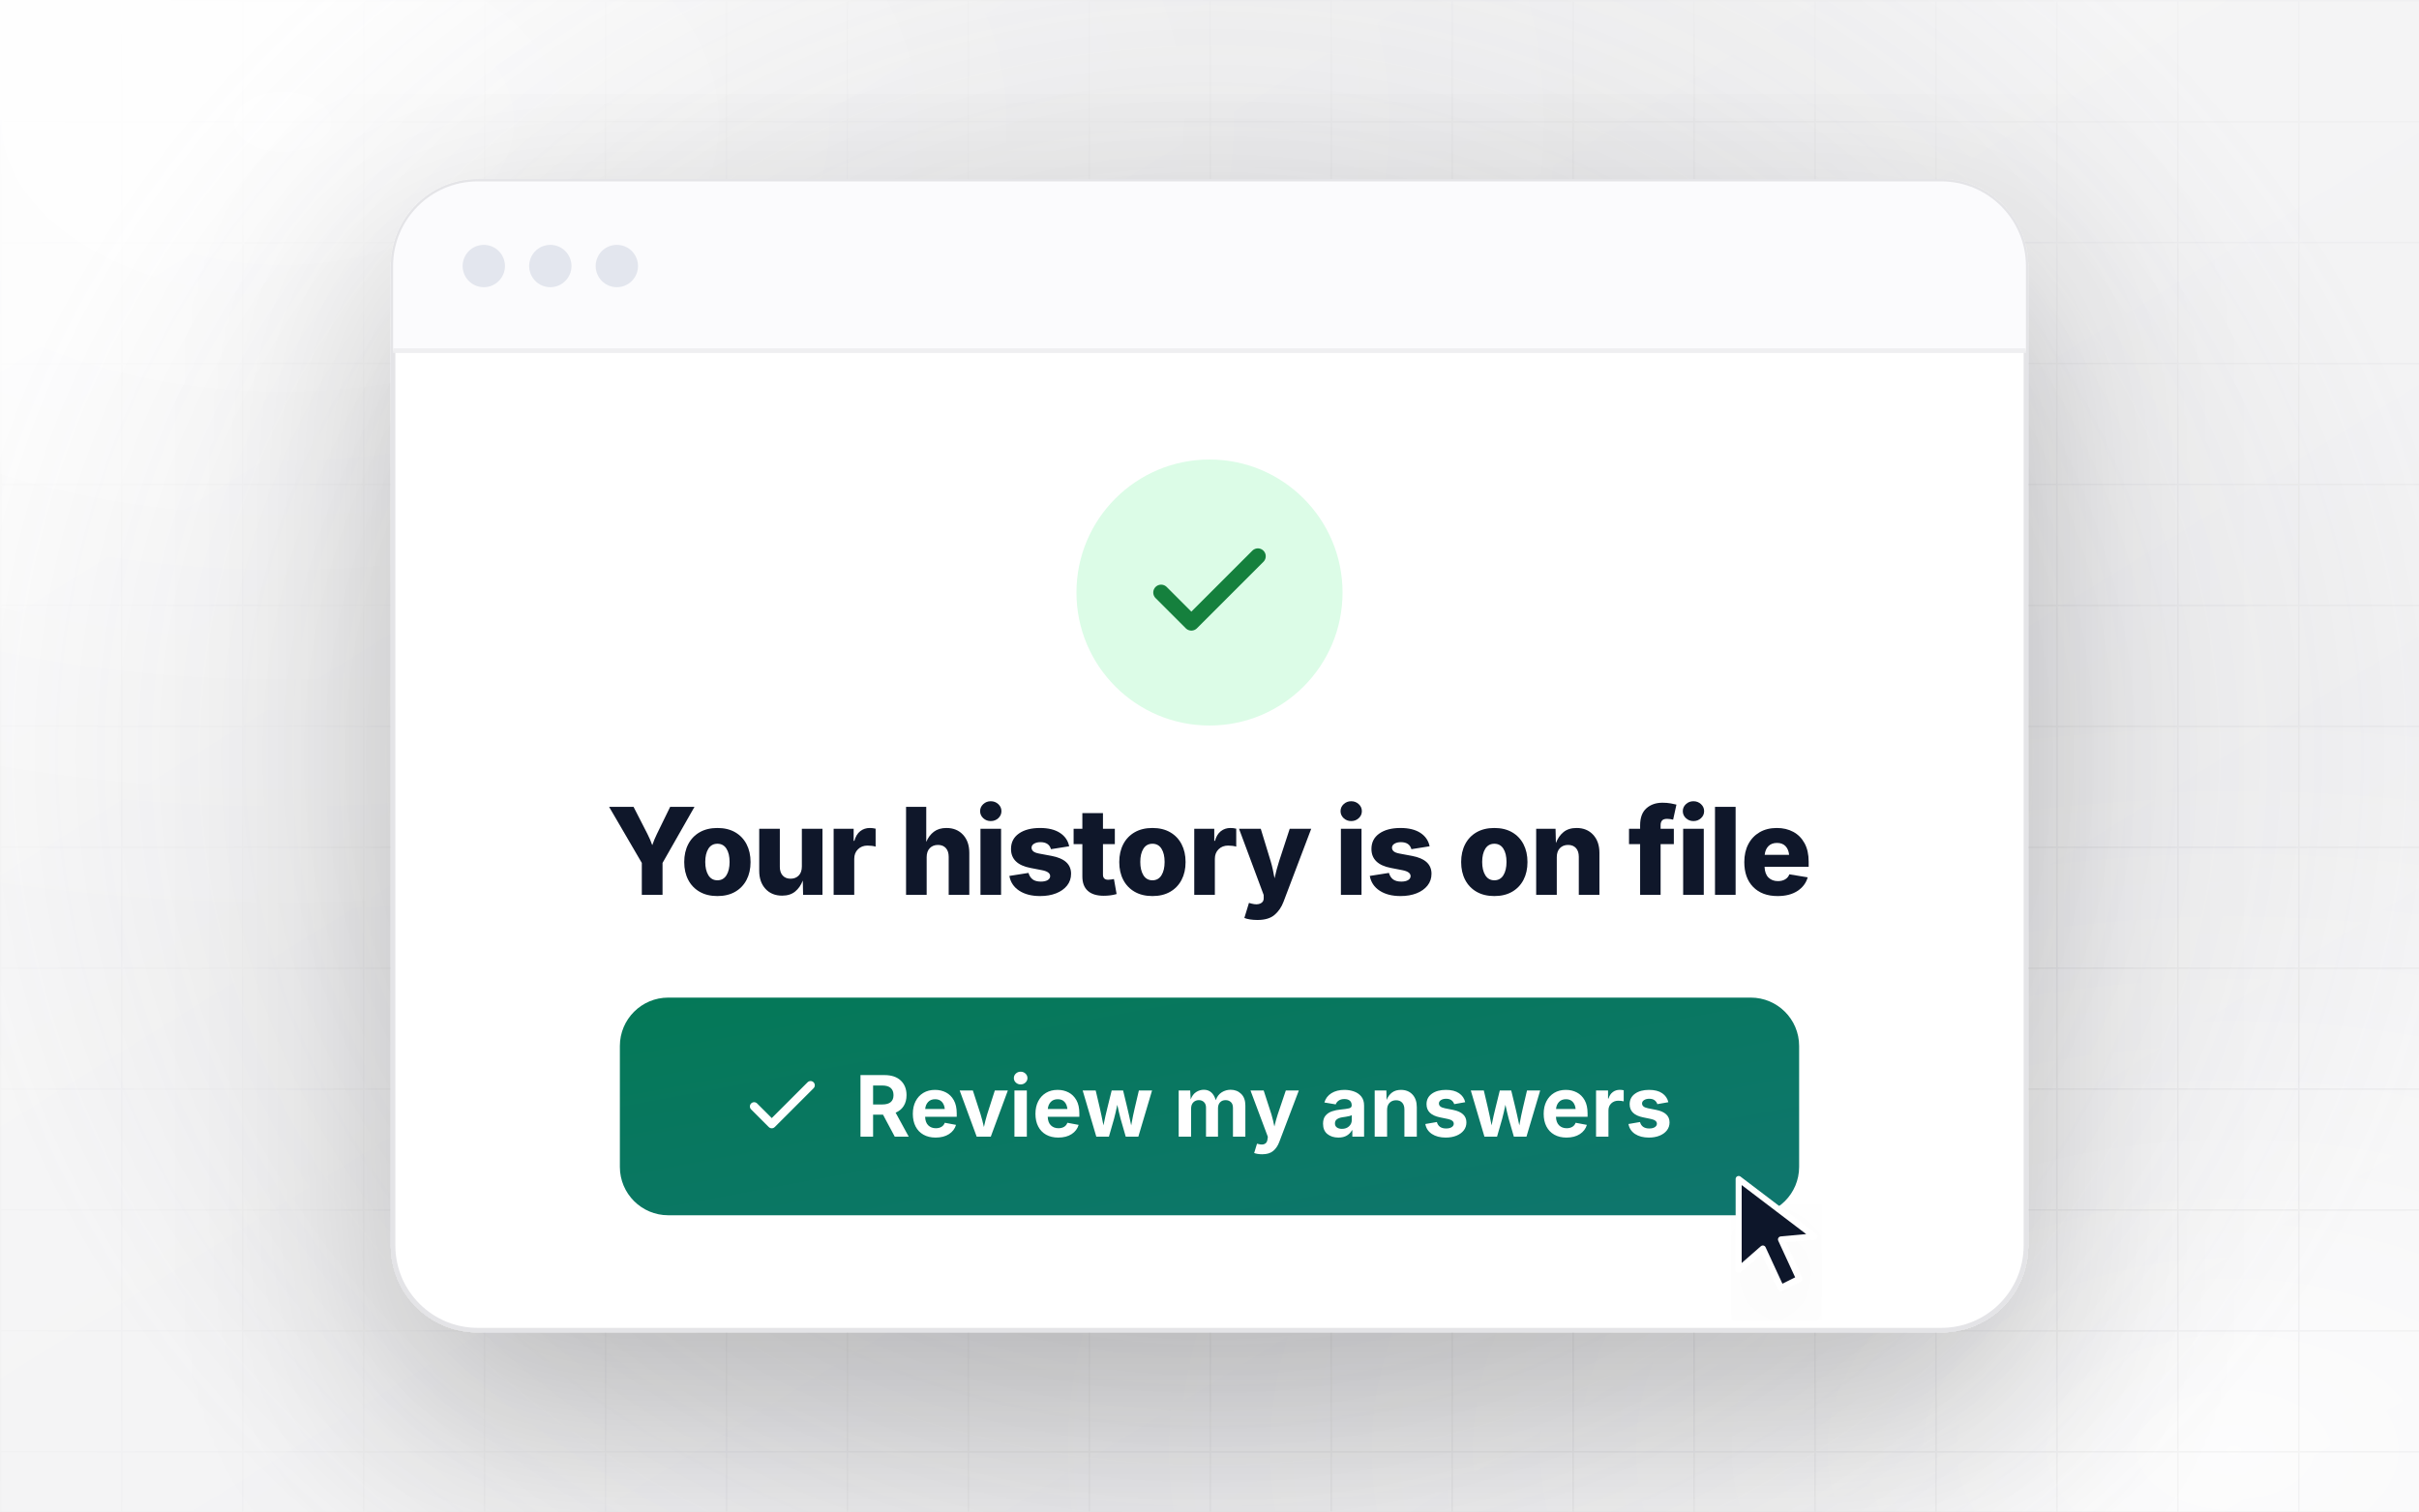
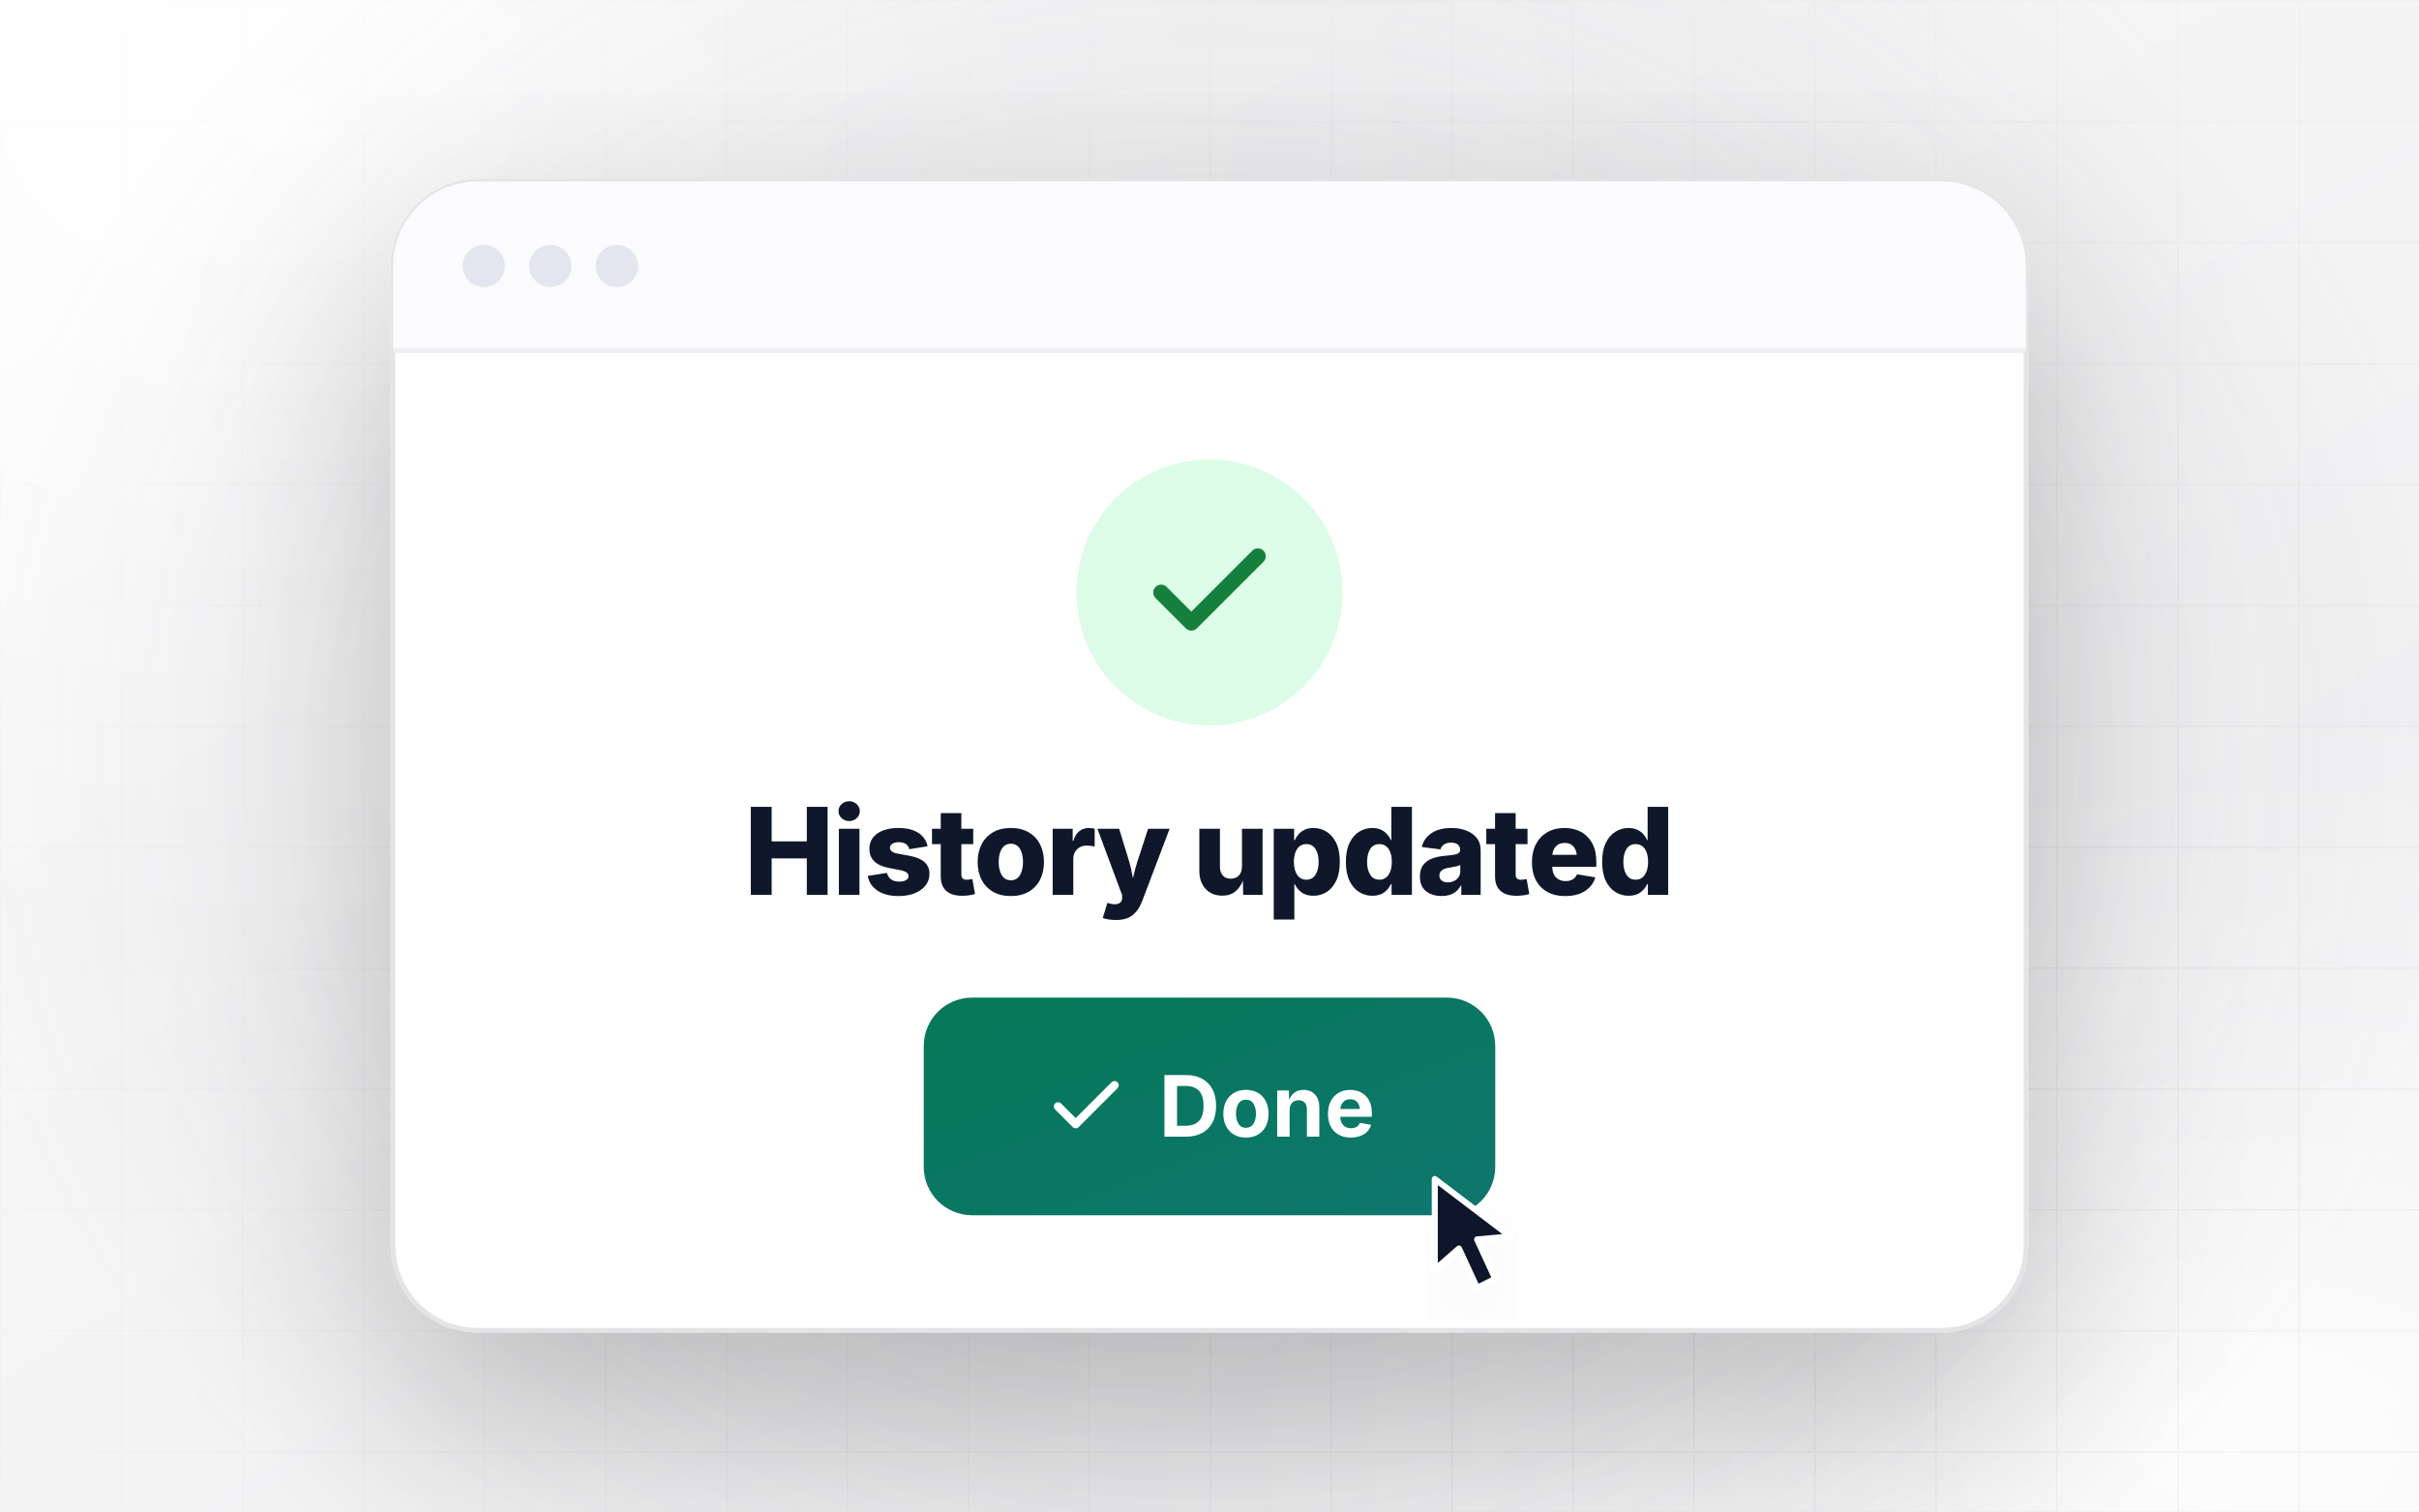
<svg xmlns="http://www.w3.org/2000/svg" xmlns:xlink="http://www.w3.org/1999/xlink" viewBox="0 0 800 500" width="800" height="500" role="img">
  <defs>
    <linearGradient id="bg" x1="0" y1="0" x2="1" y2="1">
      <stop offset="0" stop-color="#FAFAFA" />
      <stop offset="1" stop-color="#EEEEF0" />
    </linearGradient>
    <radialGradient id="glowA" cx="0.12" cy="0.08" r="0.55">
      <stop offset="0" stop-color="#FFFFFF" stop-opacity="0.95" />
      <stop offset="1" stop-color="#FFFFFF" stop-opacity="0" />
    </radialGradient>
    <radialGradient id="glowB" cx="0.92" cy="0.96" r="0.5">
      <stop offset="0" stop-color="#FFFFFF" stop-opacity="0.85" />
      <stop offset="1" stop-color="#FFFFFF" stop-opacity="0" />
    </radialGradient>
    <linearGradient id="gAcc" x1="0" y1="0" x2="1" y2="1">
      <stop offset="0" stop-color="#047857" />
      <stop offset="1" stop-color="#0F766E" />
    </linearGradient>
    <linearGradient id="gStroke" x1="0" y1="0" x2="1" y2="0">
      <stop offset="0" stop-color="#6EE7B7" />
      <stop offset="1" stop-color="#5EEAD4" />
    </linearGradient>
    <pattern id="grid" width="40" height="40" patternUnits="userSpaceOnUse">
      <path d="M40 0H0V40" fill="none" stroke="#52525B" stroke-opacity="0.07" stroke-width="1" />
    </pattern>
    <radialGradient id="fade" cx="0.5" cy="0.45" r="0.65">
      <stop offset="0" stop-color="#fff" stop-opacity="1" />
      <stop offset="1" stop-color="#fff" stop-opacity="0" />
    </radialGradient>
    <mask id="gridMask">
      <rect width="1200" height="800" fill="url(#fade)" />
    </mask>
    <filter id="e1" x="-10%" y="-10%" width="120%" height="140%">
      <feDropShadow dx="0" dy="1" stdDeviation="1.2" flood-color="#0F172A" flood-opacity="0.07" />
      <feDropShadow dx="0" dy="12" stdDeviation="18" flood-color="#18181B" flood-opacity="0.08" />
    </filter>
    <filter id="e2" x="-15%" y="-15%" width="130%" height="160%">
      <feDropShadow dx="0" dy="2" stdDeviation="3" flood-color="#0F172A" flood-opacity="0.10" />
      <feDropShadow dx="0" dy="28" stdDeviation="34" flood-color="#18181B" flood-opacity="0.20" />
    </filter>
    <radialGradient id="spot" cx="0.5" cy="0.5" r="0.5">
      <stop offset="0" stop-color="#71717A" stop-opacity="0.24" />
      <stop offset="1" stop-color="#71717A" stop-opacity="0" />
    </radialGradient>
-     <path id="g800_Y" d="M601 0V540L47 1490H461L695 1033Q742 942 778 841Q813 942 858 1033L1081 1490H1493L952 540V0Z" />
-     <path id="g800_o" d="M634 -21Q459 -21 333.0 51.5Q207 124 139.5 253.5Q72 383 72 555Q72 727 139.5 857.0Q207 987 333.0 1059.5Q459 1132 634 1132Q809 1132 934.5 1059.5Q1060 987 1127.5 857.0Q1195 727 1195 555Q1195 383 1127.5 253.5Q1060 124 934.5 51.5Q809 -21 634 -21ZM634 246Q734 246 787.0 331.5Q840 417 840 557Q840 697 787.0 781.0Q734 865 634 865Q534 865 481.0 781.0Q428 697 428 557Q428 417 481.0 331.5Q534 246 634 246Z" />
-     <path id="g800_u" d="M503 -14Q327 -14 221.0 101.0Q115 216 115 406V1118H464V474Q464 380 512.5 326.5Q561 273 646 273Q732 273 784.5 327.5Q837 382 837 480V1118H1186V0H858L853 242Q808 125 723.0 55.5Q638 -14 503 -14Z" />
-     <path id="g800_r" d="M115 0V1118H454V914H466Q496 1024 565.5 1078.0Q635 1132 727 1132Q778 1132 826 1120V816Q801 825 760.5 829.5Q720 834 688 834Q591 834 527.5 772.0Q464 710 464 610V0Z" />
-     <path id="g800_h" d="M464 638V0H115V1490H457V896Q502 1004 585.5 1068.0Q669 1132 799 1132Q974 1132 1080.0 1017.0Q1186 902 1186 712V0H837V644Q837 738 789.0 791.5Q741 845 655 845Q570 845 517.0 790.5Q464 736 464 638Z" />
+     <path id="g800_H" d="M116 0V1490H469V905H1064V1490H1416V0H1064V617H469V0Z" />
    <path id="g800_i" d="M115 0V1118H464V0ZM289 1249Q215 1249 162.0 1298.0Q109 1347 109 1417Q109 1487 162.0 1536.0Q215 1585 289 1585Q364 1585 417.0 1536.0Q470 1487 470 1417Q470 1347 417.0 1298.0Q364 1249 289 1249Z" />
    <path id="g800_s" d="M586 -21Q371 -21 232.5 69.5Q94 160 65 320L389 371Q410 298 460.0 261.0Q510 224 599 224Q672 224 714.0 249.5Q756 275 756 317Q756 390 619 417L424 455Q93 518 93 777Q93 944 226.5 1038.0Q360 1132 585 1132Q795 1132 922.0 1049.0Q1049 966 1078 822L770 773Q736 892 591 892Q528 892 484.5 866.5Q441 841 441 798Q441 764 468.0 738.5Q495 713 567 699L781 659Q1110 597 1110 357Q1110 242 1042.5 157.0Q975 72 857.0 25.5Q739 -21 586 -21Z" />
    <path id="g800_t" d="M718 1118V859H517V342Q517 255 606 255Q624 255 656.5 259.5Q689 264 703 267L748 13Q689 -4 634.0 -10.0Q579 -16 530 -16Q352 -16 260.0 67.5Q168 151 168 311V859H20V1118H168V1384H517V1118Z" />
+     <path id="g800_o" d="M634 -21Q459 -21 333.0 51.5Q207 124 139.5 253.5Q72 383 72 555Q72 727 139.5 857.0Q207 987 333.0 1059.5Q459 1132 634 1132Q809 1132 934.5 1059.5Q1060 987 1127.5 857.0Q1195 727 1195 555Q1195 383 1127.5 253.5Q1060 124 934.5 51.5Q809 -21 634 -21ZM634 246Q734 246 787.0 331.5Q840 417 840 557Q840 697 787.0 781.0Q734 865 634 865Q534 865 481.0 781.0Q428 697 428 557Q428 417 481.0 331.5Q534 246 634 246Z" />
+     <path id="g800_r" d="M115 0V1118H454V914H466Q496 1024 565.5 1078.0Q635 1132 727 1132Q778 1132 826 1120V816Q801 825 760.5 829.5Q720 834 688 834Q591 834 527.5 772.0Q464 710 464 610V0Z" />
    <path id="g800_y" d="M112 -392 190 -137 234 -149Q328 -174 386.0 -146.0Q444 -118 440 -49L439 -2L22 1118H390L557 571Q579 499 594.0 427.0Q609 355 623 280Q640 356 659.0 428.0Q678 500 701 571L880 1118H1244L775 -118Q724 -254 623.0 -340.0Q522 -426 334 -426Q199 -426 112 -392Z" />
-     <path id="g800_n" d="M464 638V0H115V1118H443L449 877Q493 993 578.0 1062.5Q663 1132 799 1132Q974 1132 1080.0 1017.0Q1186 902 1186 712V0H837V644Q837 738 789.0 791.5Q741 845 655 845Q570 845 517.0 790.5Q464 736 464 638Z" />
-     <path id="g800_f" d="M779 1118V859H555V0H208V859H20V1118H208V1178Q208 1370 314.0 1465.0Q420 1560 588 1560Q662 1560 727.0 1548.5Q792 1537 823 1528L767 1273Q747 1278 720.0 1282.5Q693 1287 666 1287Q604 1287 579.5 1258.5Q555 1230 555 1181V1118Z" />
-     <path id="g800_l" d="M464 1490V0H115V1490Z" />
+     <path id="g800_u" d="M503 -14Q327 -14 221.0 101.0Q115 216 115 406V1118H464V474Q464 380 512.5 326.5Q561 273 646 273Q732 273 784.5 327.5Q837 382 837 480V1118H1186V0H858L853 242Q808 125 723.0 55.5Q638 -14 503 -14Z" />
+     <path id="g800_p" d="M115 -418V1118H460V926H472Q493 976 533.0 1023.5Q573 1071 636.0 1101.5Q699 1132 788 1132Q906 1132 1007.5 1070.0Q1109 1008 1171.5 881.0Q1234 754 1234 558Q1234 368 1173.5 240.5Q1113 113 1011.5 48.5Q910 -16 786 -16Q658 -16 581.5 44.5Q505 105 472 181H464V-418ZM667 256Q768 256 821.5 339.0Q875 422 875 558Q875 694 821.5 776.5Q768 859 667 859Q567 859 511.5 778.0Q456 697 456 558Q456 421 511.5 338.5Q567 256 667 256Z" />
+     <path id="g800_d" d="M520 -16Q396 -16 294.0 48.5Q192 113 132.0 240.5Q72 368 72 558Q72 754 134.5 881.0Q197 1008 298.5 1070.0Q400 1132 517 1132Q606 1132 669.0 1101.5Q732 1071 772.5 1023.5Q813 976 834 926H842V1490H1190V0H846V181H834Q801 105 724.5 44.5Q648 -16 520 -16ZM639 256Q738 256 794.0 338.5Q850 421 850 558Q850 697 794.5 778.0Q739 859 639 859Q538 859 484.5 776.5Q431 694 431 558Q431 422 484.5 339.0Q538 256 639 256Z" />
+     <path id="g800_a" d="M428 -20Q267 -20 163.5 62.0Q60 144 60 310Q60 434 117.0 507.0Q174 580 268.5 615.0Q363 650 476 660Q618 672 679.5 689.5Q741 707 741 759V763Q741 821 700.5 852.5Q660 884 589 884Q516 884 469.0 853.0Q422 822 408 769L92 810Q125 953 253.5 1042.5Q382 1132 592 1132Q731 1132 843.5 1089.0Q956 1046 1022.5 962.5Q1089 879 1089 759V0H761V157H752Q659 -20 428 -20ZM534 211Q622 211 683.0 263.0Q744 315 744 398V505Q714 489 657.0 478.0Q600 467 551 459Q390 435 390 326Q390 270 430.5 240.5Q471 211 534 211Z" />
    <path id="g800_e" d="M636 -21Q373 -21 222.5 132.5Q72 286 72 555Q72 727 139.5 857.0Q207 987 331.0 1059.5Q455 1132 623 1132Q780 1132 901.5 1066.5Q1023 1001 1092.5 873.5Q1162 746 1162 562V474H415Q420 353 481.5 292.5Q543 232 642 232Q712 232 763.0 261.5Q814 291 835 347L1146 296Q1104 151 971.5 65.0Q839 -21 636 -21ZM417 677H831Q821 772 769.0 825.5Q717 879 626 879Q534 879 480.5 824.5Q427 770 417 677Z" />
-     <path id="g700_R" d="M135 0V1490H716Q970 1490 1109.5 1357.5Q1249 1225 1249 1005Q1249 852 1181.0 743.5Q1113 635 985 581L1302 0H964L680 532H440V0ZM440 779H660Q934 779 934 1005Q934 1118 866.5 1178.0Q799 1238 659 1238H440Z" />
+     <path id="g700_D" d="M659 0H135V1490H664Q888 1490 1049.5 1400.5Q1211 1311 1298.0 1144.5Q1385 978 1385 746Q1385 513 1298.0 346.0Q1211 179 1048.0 89.5Q885 0 659 0ZM440 263H644Q859 263 970.0 379.0Q1081 495 1081 746Q1081 996 970.5 1111.5Q860 1227 646 1227H440Z" />
+     <path id="g700_o" d="M628 -22Q460 -22 337.0 50.5Q214 123 147.5 252.5Q81 382 81 554Q81 727 147.5 857.0Q214 987 337.0 1059.5Q460 1132 628 1132Q796 1132 919.0 1059.5Q1042 987 1108.5 857.0Q1175 727 1175 554Q1175 382 1108.5 252.5Q1042 123 919.0 50.5Q796 -22 628 -22ZM628 214Q748 214 809.0 311.0Q870 408 870 555Q870 703 809.0 799.5Q748 896 628 896Q508 896 447.5 799.5Q387 703 387 555Q387 408 447.5 311.0Q508 214 628 214Z" />
+     <path id="g700_n" d="M428 647V0H128V1118H411L415 887Q462 1004 548.0 1068.0Q634 1132 763 1132Q937 1132 1042.0 1020.0Q1147 908 1147 711V0H847V659Q847 763 793.5 822.0Q740 881 645 881Q549 881 488.5 819.5Q428 758 428 647Z" />
    <path id="g700_e" d="M633 -22Q462 -22 338.0 48.0Q214 118 147.5 247.0Q81 376 81 553Q81 726 147.5 856.0Q214 986 334.5 1059.0Q455 1132 618 1132Q764 1132 883.0 1070.0Q1002 1008 1072.5 882.0Q1143 756 1143 565V481H378Q383 344 454.0 274.0Q525 204 638 204Q717 204 773.5 237.5Q830 271 854 336L1126 285Q1085 146 956.5 62.0Q828 -22 633 -22ZM380 669H854Q843 778 784.0 842.0Q725 906 621 906Q513 906 451.0 839.5Q389 773 380 669Z" />
-     <path id="g700_v" d="M443 0 31 1118H350L538 538Q561 463 580.5 387.0Q600 311 618 233Q635 311 653.5 386.5Q672 462 696 538L882 1118H1197L784 0Z" />
-     <path id="g700_i" d="M128 0V1118H428V0ZM278 1264Q210 1264 162.0 1309.0Q114 1354 114 1418Q114 1482 162.0 1527.0Q210 1572 278 1572Q346 1572 394.5 1527.0Q443 1482 443 1418Q443 1354 394.5 1309.0Q346 1264 278 1264Z" />
-     <path id="g700_w" d="M361 0 31 1118H346L443 705Q463 612 487.0 505.0Q511 398 534 273Q557 395 582.5 502.5Q608 610 631 705L733 1118H1009L1109 705Q1130 610 1155.5 503.0Q1181 396 1205 272Q1226 396 1249.0 503.0Q1272 610 1294 705L1391 1118H1710L1378 0H1073L949 431Q928 503 908.5 593.0Q889 683 869 771Q850 683 830.0 592.5Q810 502 790 431L666 0Z" />
-     <path id="g700_m" d="M128 0V1118H406L418 901Q463 1023 550.0 1079.0Q637 1135 737 1135Q949 1135 1025 884Q1072 1013 1170.5 1074.0Q1269 1135 1384 1135Q1538 1135 1639.5 1035.5Q1741 936 1741 754V0H1441V697Q1441 791 1389.5 837.5Q1338 884 1263 884Q1178 884 1128.5 830.0Q1079 776 1079 688V0H789V705Q789 787 740.5 835.5Q692 884 615 884Q536 884 482.0 830.5Q428 777 428 676V0Z" />
-     <path id="g700_y" d="M120 -396 189 -170 226 -179Q317 -204 375.0 -175.5Q433 -147 443 -63L451 -3L31 1118H350L538 538Q561 465 577.0 392.5Q593 320 609 246Q627 321 646.5 393.5Q666 466 690 538L886 1118H1201L726 -132Q675 -267 579.5 -346.5Q484 -426 316 -426Q256 -426 204.0 -417.5Q152 -409 120 -396Z" />
-     <path id="g700_a" d="M440 -22Q280 -22 174.0 62.5Q68 147 68 313Q68 438 128.0 509.0Q188 580 284.0 613.0Q380 646 490 656Q634 670 697.5 685.5Q761 701 761 756V761Q761 832 715.5 871.0Q670 910 586 910Q499 910 446.0 872.5Q393 835 375 781L100 827Q143 972 271.5 1052.0Q400 1132 587 1132Q707 1132 815.5 1094.0Q924 1056 992.5 972.5Q1061 889 1061 753V0H777V155H767Q726 77 645.0 27.5Q564 -22 440 -22ZM525 189Q630 189 696.5 250.0Q763 311 763 400V521Q745 508 704.5 498.5Q664 489 619.0 481.5Q574 474 541 470Q458 458 407.0 423.0Q356 388 356 321Q356 256 403.5 222.5Q451 189 525 189Z" />
-     <path id="g700_n" d="M428 647V0H128V1118H411L415 887Q462 1004 548.0 1068.0Q634 1132 763 1132Q937 1132 1042.0 1020.0Q1147 908 1147 711V0H847V659Q847 763 793.5 822.0Q740 881 645 881Q549 881 488.5 819.5Q428 758 428 647Z" />
-     <path id="g700_s" d="M572 -22Q370 -22 238.5 64.0Q107 150 78 306L357 354Q400 198 581 198Q667 198 716.5 230.5Q766 263 766 313Q766 398 622 428L429 468Q107 534 107 785Q107 946 236.0 1039.0Q365 1132 577 1132Q776 1132 894.0 1051.0Q1012 970 1043 834L777 787Q759 844 711.0 880.5Q663 917 581 917Q507 917 457.0 885.5Q407 854 407 804Q407 762 439.5 732.5Q472 703 551 687L752 647Q1072 582 1072 345Q1072 235 1008.0 152.5Q944 70 831.0 24.0Q718 -22 572 -22Z" />
-     <path id="g700_r" d="M128 0V1118H418V923H430Q461 1026 533.5 1079.5Q606 1133 700 1133Q751 1133 797 1123V855Q777 861 738.5 865.5Q700 870 667 870Q563 870 495.5 805.0Q428 740 428 636V0Z" />
  </defs>
  <style>
.pulse{transform-box:fill-box;transform-origin:center;animation:pulse 2.4s cubic-bezier(.2,.7,.3,1) infinite}
@keyframes pulse{0%{transform:scale(1);opacity:.30}75%{transform:scale(2.1);opacity:0}100%{transform:scale(2.1);opacity:0}}
.caret{animation:blink 1.1s steps(1) infinite}
@keyframes blink{0%,55%{opacity:1}56%,100%{opacity:0}}
.press{transform-box:fill-box;transform-origin:0 0;animation:press 3.2s ease-in-out infinite}
@keyframes press{0%,58%,100%{transform:translate(0,0) scale(1)}66%{transform:translate(1.5px,2px) scale(.9)}74%{transform:translate(0,0) scale(1)}}
.ripple{transform-box:fill-box;transform-origin:center;opacity:0;animation:ripple 3.2s ease-out infinite}
@keyframes ripple{0%,62%{opacity:0;transform:scale(.4)}68%{opacity:.5}100%{opacity:0;transform:scale(2.4)}}
.sweep{animation:sweep 4.8s cubic-bezier(.45,0,.2,1) infinite}
@keyframes sweep{0%{transform:translateY(-470px);opacity:0}8%{opacity:1}72%{transform:translateY(0);opacity:1}100%{transform:translateY(0);opacity:1}}
.ring{transform-box:fill-box;transform-origin:50% 12%;animation:ring 4s ease-in-out infinite}
@keyframes ring{0%,70%,100%{transform:rotate(0)}74%{transform:rotate(14deg)}78%{transform:rotate(-12deg)}82%{transform:rotate(8deg)}86%{transform:rotate(-4deg)}90%{transform:rotate(0)}}
.glow{animation:glow 2.6s ease-in-out infinite}
@keyframes glow{0%,100%{opacity:1}50%{opacity:.45}}
.float{animation:float 6s ease-in-out infinite}
@keyframes float{0%,100%{transform:translateY(0)}50%{transform:translateY(-6px)}}
@media (prefers-reduced-motion: reduce){*{animation:none!important}}
</style>
  <rect width="800" height="500" fill="url(#bg)" />
  <rect width="800" height="500" fill="url(#glowA)" />
  <rect width="800" height="500" fill="url(#glowB)" />
  <rect width="800" height="500" fill="url(#grid)" mask="url(#gridMask)" />
  <ellipse cx="400.0" cy="250.0" rx="421.2" ry="361.0" fill="url(#spot)" />
  <rect x="130" y="60" width="540" height="380" rx="28" fill="#fff" stroke="#E4E4E7" stroke-width="1.5" filter="url(#e2)" />
  <path d="M130 116 V88 a28 28 0 0 1 28 -28 H642 a28 28 0 0 1 28 28 V116 Z" fill="#FBFBFD" />
  <line x1="130" y1="116" x2="670" y2="116" stroke="#EFEFF1" stroke-width="1.5" />
  <circle cx="160" cy="88" r="7" fill="#E3E6EE" />
  <circle cx="182" cy="88" r="7" fill="#E3E6EE" />
  <circle cx="204" cy="88" r="7" fill="#E3E6EE" />
  <circle cx="400.0" cy="196" r="44" fill="#DCFCE7" />
  <g transform="translate(376.0 172) scale(2)" fill="none" stroke="#15803D" stroke-width="2.6" stroke-linecap="round" stroke-linejoin="round">
    <path d="M20 6 9 17l-5-5" />
  </g>
  <g>
-     <use href="#g800_Y" xlink:href="#g800_Y" transform="translate(200.52 296.00) scale(0.01953 -0.01953)" fill="#0F172A" />
-     <use href="#g800_o" xlink:href="#g800_o" transform="translate(224.88 296.00) scale(0.01953 -0.01953)" fill="#0F172A" />
-     <use href="#g800_u" xlink:href="#g800_u" transform="translate(248.84 296.00) scale(0.01953 -0.01953)" fill="#0F172A" />
-     <use href="#g800_r" xlink:href="#g800_r" transform="translate(273.45 296.00) scale(0.01953 -0.01953)" fill="#0F172A" />
-     <use href="#g800_h" xlink:href="#g800_h" transform="translate(297.40 296.00) scale(0.01953 -0.01953)" fill="#0F172A" />
-     <use href="#g800_i" xlink:href="#g800_i" transform="translate(322.01 296.00) scale(0.01953 -0.01953)" fill="#0F172A" />
-     <use href="#g800_s" xlink:href="#g800_s" transform="translate(332.54 296.00) scale(0.01953 -0.01953)" fill="#0F172A" />
-     <use href="#g800_t" xlink:href="#g800_t" transform="translate(354.67 296.00) scale(0.01953 -0.01953)" fill="#0F172A" />
-     <use href="#g800_o" xlink:href="#g800_o" transform="translate(368.75 296.00) scale(0.01953 -0.01953)" fill="#0F172A" />
-     <use href="#g800_r" xlink:href="#g800_r" transform="translate(392.71 296.00) scale(0.01953 -0.01953)" fill="#0F172A" />
-     <use href="#g800_y" xlink:href="#g800_y" transform="translate(409.34 296.00) scale(0.01953 -0.01953)" fill="#0F172A" />
-     <use href="#g800_i" xlink:href="#g800_i" transform="translate(441.21 296.00) scale(0.01953 -0.01953)" fill="#0F172A" />
-     <use href="#g800_s" xlink:href="#g800_s" transform="translate(451.74 296.00) scale(0.01953 -0.01953)" fill="#0F172A" />
-     <use href="#g800_o" xlink:href="#g800_o" transform="translate(481.82 296.00) scale(0.01953 -0.01953)" fill="#0F172A" />
-     <use href="#g800_n" xlink:href="#g800_n" transform="translate(505.79 296.00) scale(0.01953 -0.01953)" fill="#0F172A" />
-     <use href="#g800_f" xlink:href="#g800_f" transform="translate(538.35 296.00) scale(0.01953 -0.01953)" fill="#0F172A" />
-     <use href="#g800_i" xlink:href="#g800_i" transform="translate(554.40 296.00) scale(0.01953 -0.01953)" fill="#0F172A" />
-     <use href="#g800_l" xlink:href="#g800_l" transform="translate(564.93 296.00) scale(0.01953 -0.01953)" fill="#0F172A" />
-     <use href="#g800_e" xlink:href="#g800_e" transform="translate(575.46 296.00) scale(0.01953 -0.01953)" fill="#0F172A" />
+     <use href="#g800_H" xlink:href="#g800_H" transform="translate(246.04 296.00) scale(0.01953 -0.01953)" fill="#0F172A" />
+     <use href="#g800_i" xlink:href="#g800_i" transform="translate(275.18 296.00) scale(0.01953 -0.01953)" fill="#0F172A" />
+     <use href="#g800_s" xlink:href="#g800_s" transform="translate(285.71 296.00) scale(0.01953 -0.01953)" fill="#0F172A" />
+     <use href="#g800_t" xlink:href="#g800_t" transform="translate(307.84 296.00) scale(0.01953 -0.01953)" fill="#0F172A" />
+     <use href="#g800_o" xlink:href="#g800_o" transform="translate(321.92 296.00) scale(0.01953 -0.01953)" fill="#0F172A" />
+     <use href="#g800_r" xlink:href="#g800_r" transform="translate(345.89 296.00) scale(0.01953 -0.01953)" fill="#0F172A" />
+     <use href="#g800_y" xlink:href="#g800_y" transform="translate(362.51 296.00) scale(0.01953 -0.01953)" fill="#0F172A" />
+     <use href="#g800_u" xlink:href="#g800_u" transform="translate(394.39 296.00) scale(0.01953 -0.01953)" fill="#0F172A" />
+     <use href="#g800_p" xlink:href="#g800_p" transform="translate(419.00 296.00) scale(0.01953 -0.01953)" fill="#0F172A" />
+     <use href="#g800_d" xlink:href="#g800_d" transform="translate(443.70 296.00) scale(0.01953 -0.01953)" fill="#0F172A" />
+     <use href="#g800_a" xlink:href="#g800_a" transform="translate(468.41 296.00) scale(0.01953 -0.01953)" fill="#0F172A" />
+     <use href="#g800_t" xlink:href="#g800_t" transform="translate(491.15 296.00) scale(0.01953 -0.01953)" fill="#0F172A" />
+     <use href="#g800_e" xlink:href="#g800_e" transform="translate(505.23 296.00) scale(0.01953 -0.01953)" fill="#0F172A" />
+     <use href="#g800_d" xlink:href="#g800_d" transform="translate(528.45 296.00) scale(0.01953 -0.01953)" fill="#0F172A" />
  </g>
-   <rect x="205.0" y="330" width="390" height="72" rx="16" fill="url(#gAcc)" />
-   <g transform="translate(244.7324 352.0) scale(1.1667)" fill="none" stroke="#fff" stroke-width="2.4" stroke-linecap="round" stroke-linejoin="round">
+   <rect x="305.5" y="330" width="189" height="72" rx="16" fill="url(#gAcc)" />
+   <g transform="translate(345.248 352.0) scale(1.1667)" fill="none" stroke="#fff" stroke-width="2.4" stroke-linecap="round" stroke-linejoin="round">
    <path d="M20 6 9 17l-5-5" />
  </g>
  <g>
-     <use href="#g700_R" xlink:href="#g700_R" transform="translate(282.73 376.00) scale(0.01367 -0.01367)" fill="#fff" />
-     <use href="#g700_e" xlink:href="#g700_e" transform="translate(300.78 376.00) scale(0.01367 -0.01367)" fill="#fff" />
-     <use href="#g700_v" xlink:href="#g700_v" transform="translate(316.95 376.00) scale(0.01367 -0.01367)" fill="#fff" />
-     <use href="#g700_i" xlink:href="#g700_i" transform="translate(333.74 376.00) scale(0.01367 -0.01367)" fill="#fff" />
-     <use href="#g700_e" xlink:href="#g700_e" transform="translate(341.33 376.00) scale(0.01367 -0.01367)" fill="#fff" />
-     <use href="#g700_w" xlink:href="#g700_w" transform="translate(357.63 376.00) scale(0.01367 -0.01367)" fill="#fff" />
-     <use href="#g700_m" xlink:href="#g700_m" transform="translate(388.06 376.00) scale(0.01367 -0.01367)" fill="#fff" />
-     <use href="#g700_y" xlink:href="#g700_y" transform="translate(413.13 376.00) scale(0.01367 -0.01367)" fill="#fff" />
-     <use href="#g700_a" xlink:href="#g700_a" transform="translate(436.62 376.00) scale(0.01367 -0.01367)" fill="#fff" />
-     <use href="#g700_n" xlink:href="#g700_n" transform="translate(452.88 376.00) scale(0.01367 -0.01367)" fill="#fff" />
-     <use href="#g700_s" xlink:href="#g700_s" transform="translate(470.31 376.00) scale(0.01367 -0.01367)" fill="#fff" />
-     <use href="#g700_w" xlink:href="#g700_w" transform="translate(485.99 376.00) scale(0.01367 -0.01367)" fill="#fff" />
-     <use href="#g700_e" xlink:href="#g700_e" transform="translate(509.41 376.00) scale(0.01367 -0.01367)" fill="#fff" />
-     <use href="#g700_r" xlink:href="#g700_r" transform="translate(526.09 376.00) scale(0.01367 -0.01367)" fill="#fff" />
-     <use href="#g700_s" xlink:href="#g700_s" transform="translate(537.49 376.00) scale(0.01367 -0.01367)" fill="#fff" />
+     <use href="#g700_D" xlink:href="#g700_D" transform="translate(383.25 376.00) scale(0.01367 -0.01367)" fill="#fff" />
+     <use href="#g700_o" xlink:href="#g700_o" transform="translate(403.47 376.00) scale(0.01367 -0.01367)" fill="#fff" />
+     <use href="#g700_n" xlink:href="#g700_n" transform="translate(420.64 376.00) scale(0.01367 -0.01367)" fill="#fff" />
+     <use href="#g700_e" xlink:href="#g700_e" transform="translate(438.07 376.00) scale(0.01367 -0.01367)" fill="#fff" />
  </g>
-   <circle class="ripple" cx="575.0" cy="390" r="14" fill="#047857" />
+   <circle class="ripple" cx="474.5" cy="390" r="14" fill="#047857" />
  <g class="press">
    <g filter="url(#e1)">
-       <path d="M575.0 390 l0 30 l8 -7 l6 13 l6 -3 l-6 -13 l11 -1 z" fill="#0F172A" stroke="#fff" stroke-width="2" stroke-linejoin="round" />
+       <path d="M474.5 390 l0 30 l8 -7 l6 13 l6 -3 l-6 -13 l11 -1 z" fill="#0F172A" stroke="#fff" stroke-width="2" stroke-linejoin="round" />
    </g>
  </g>
</svg>
